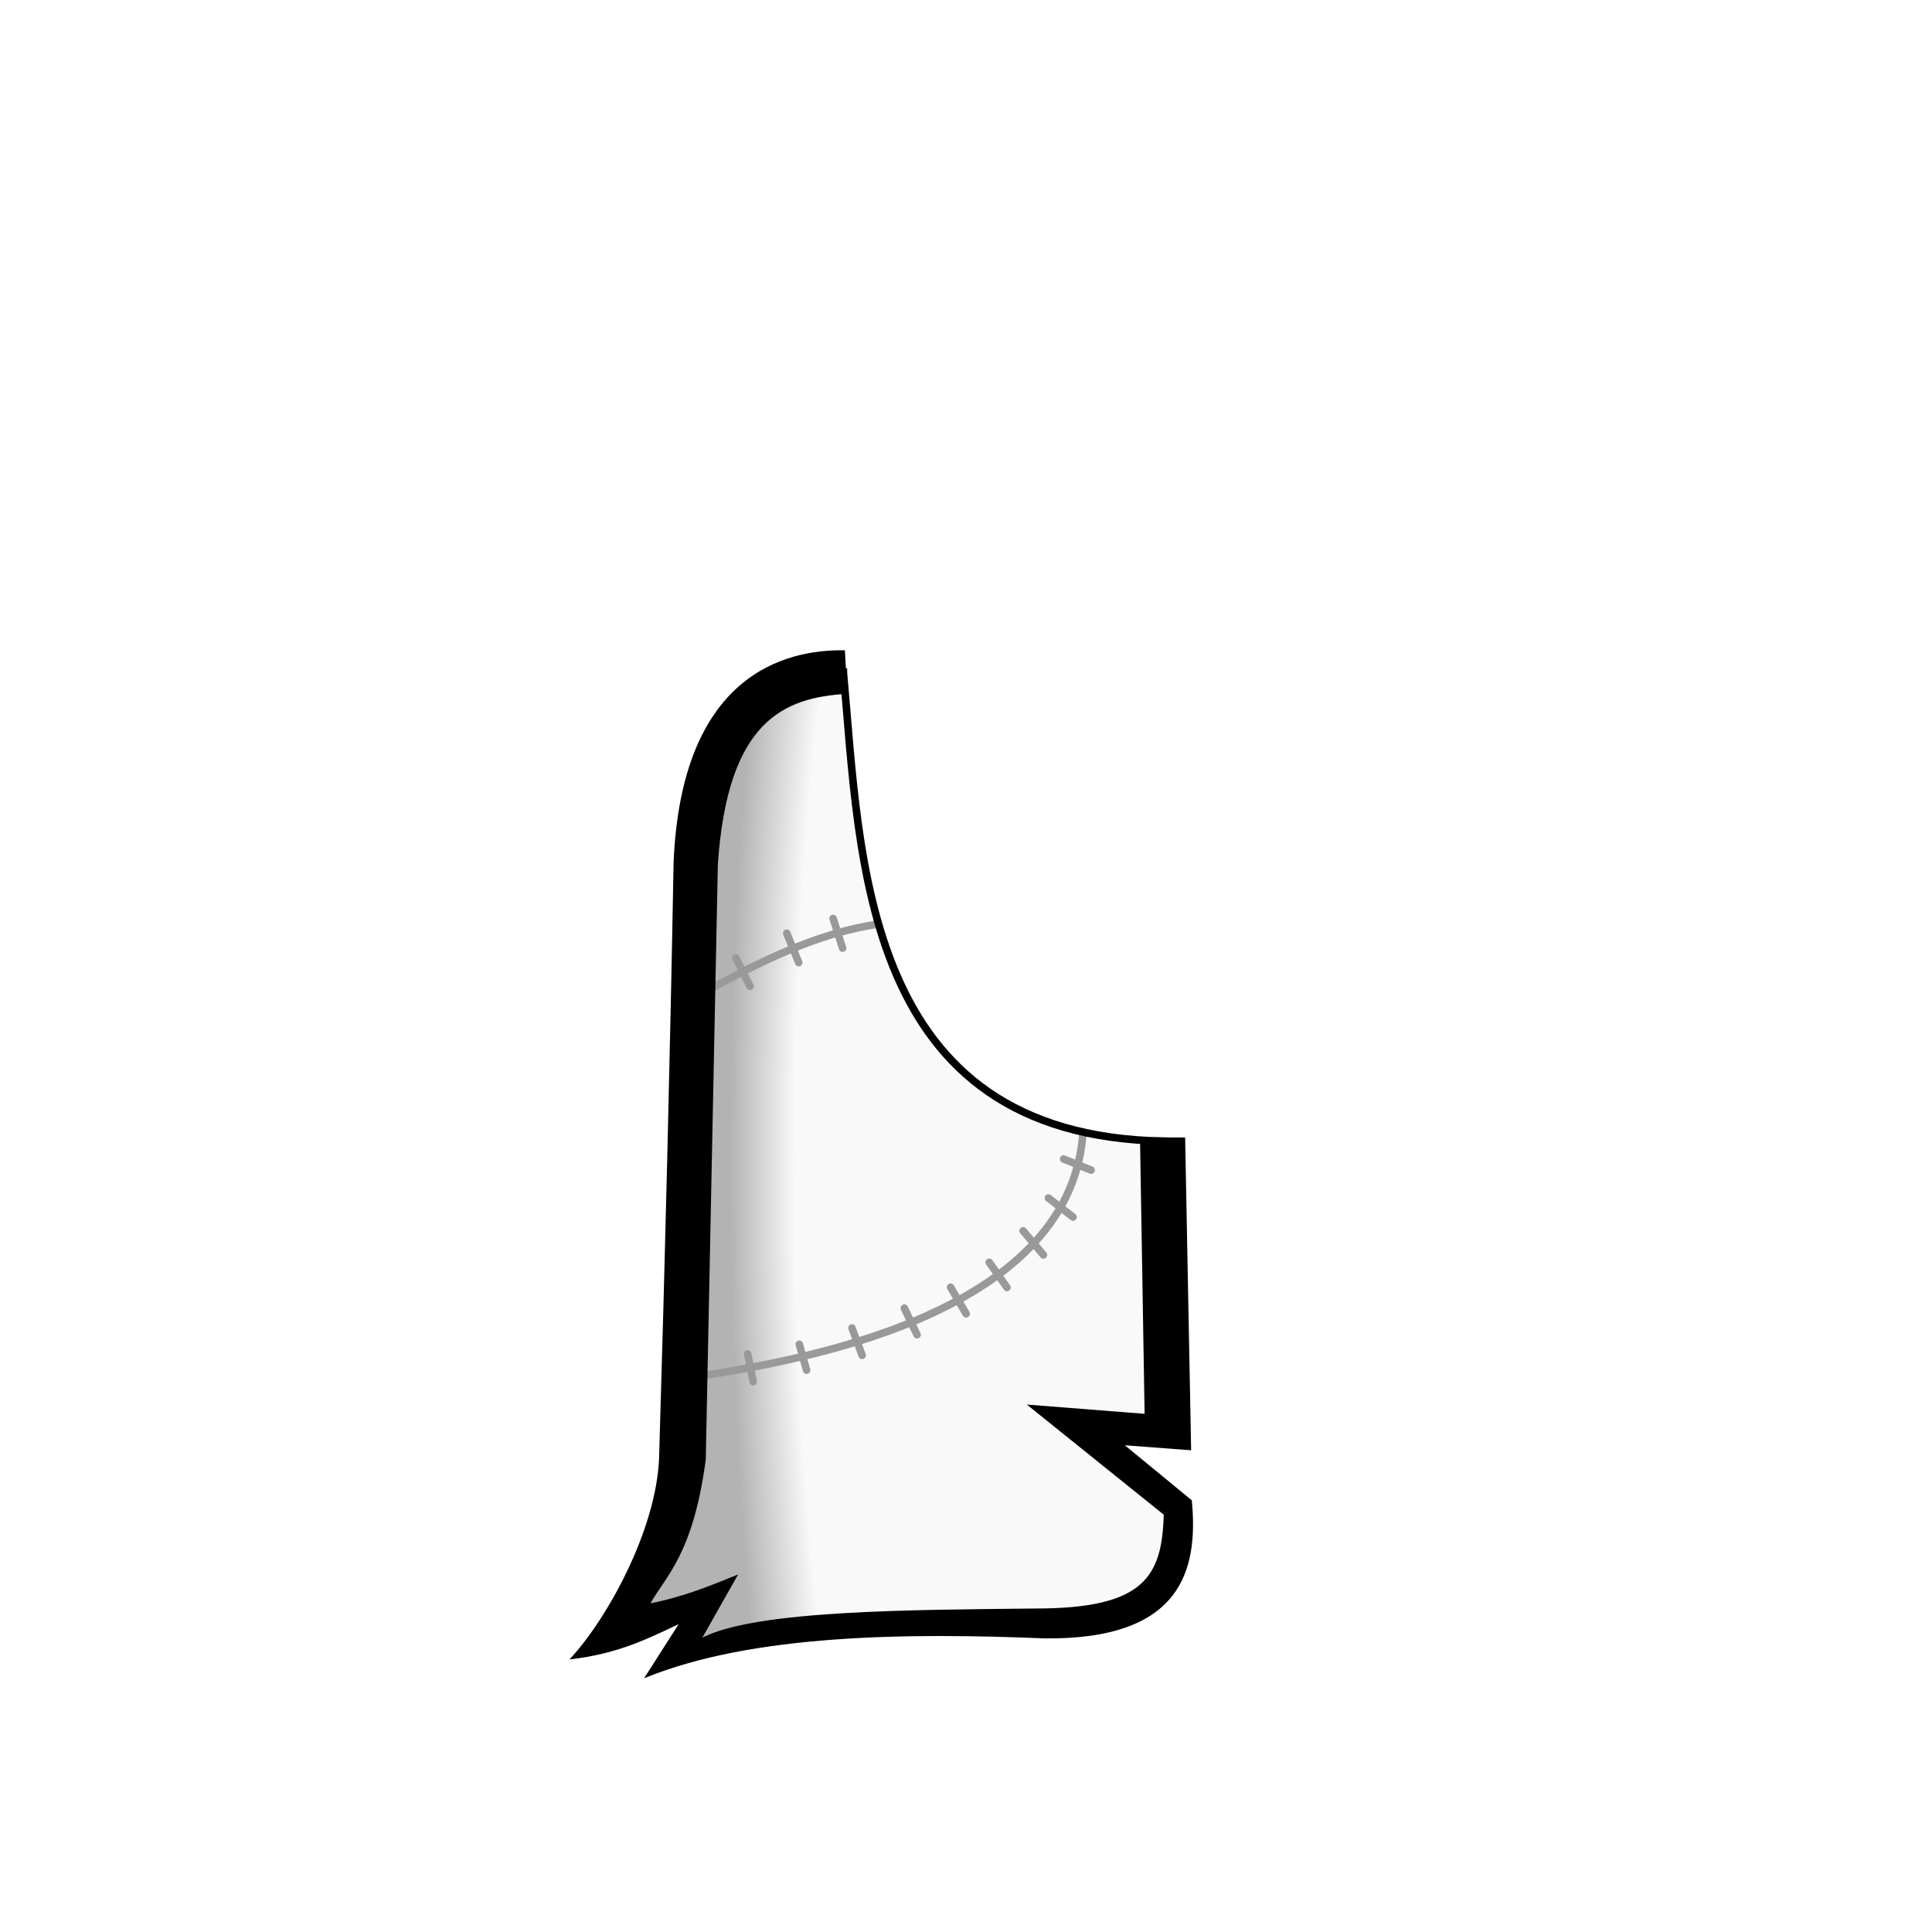
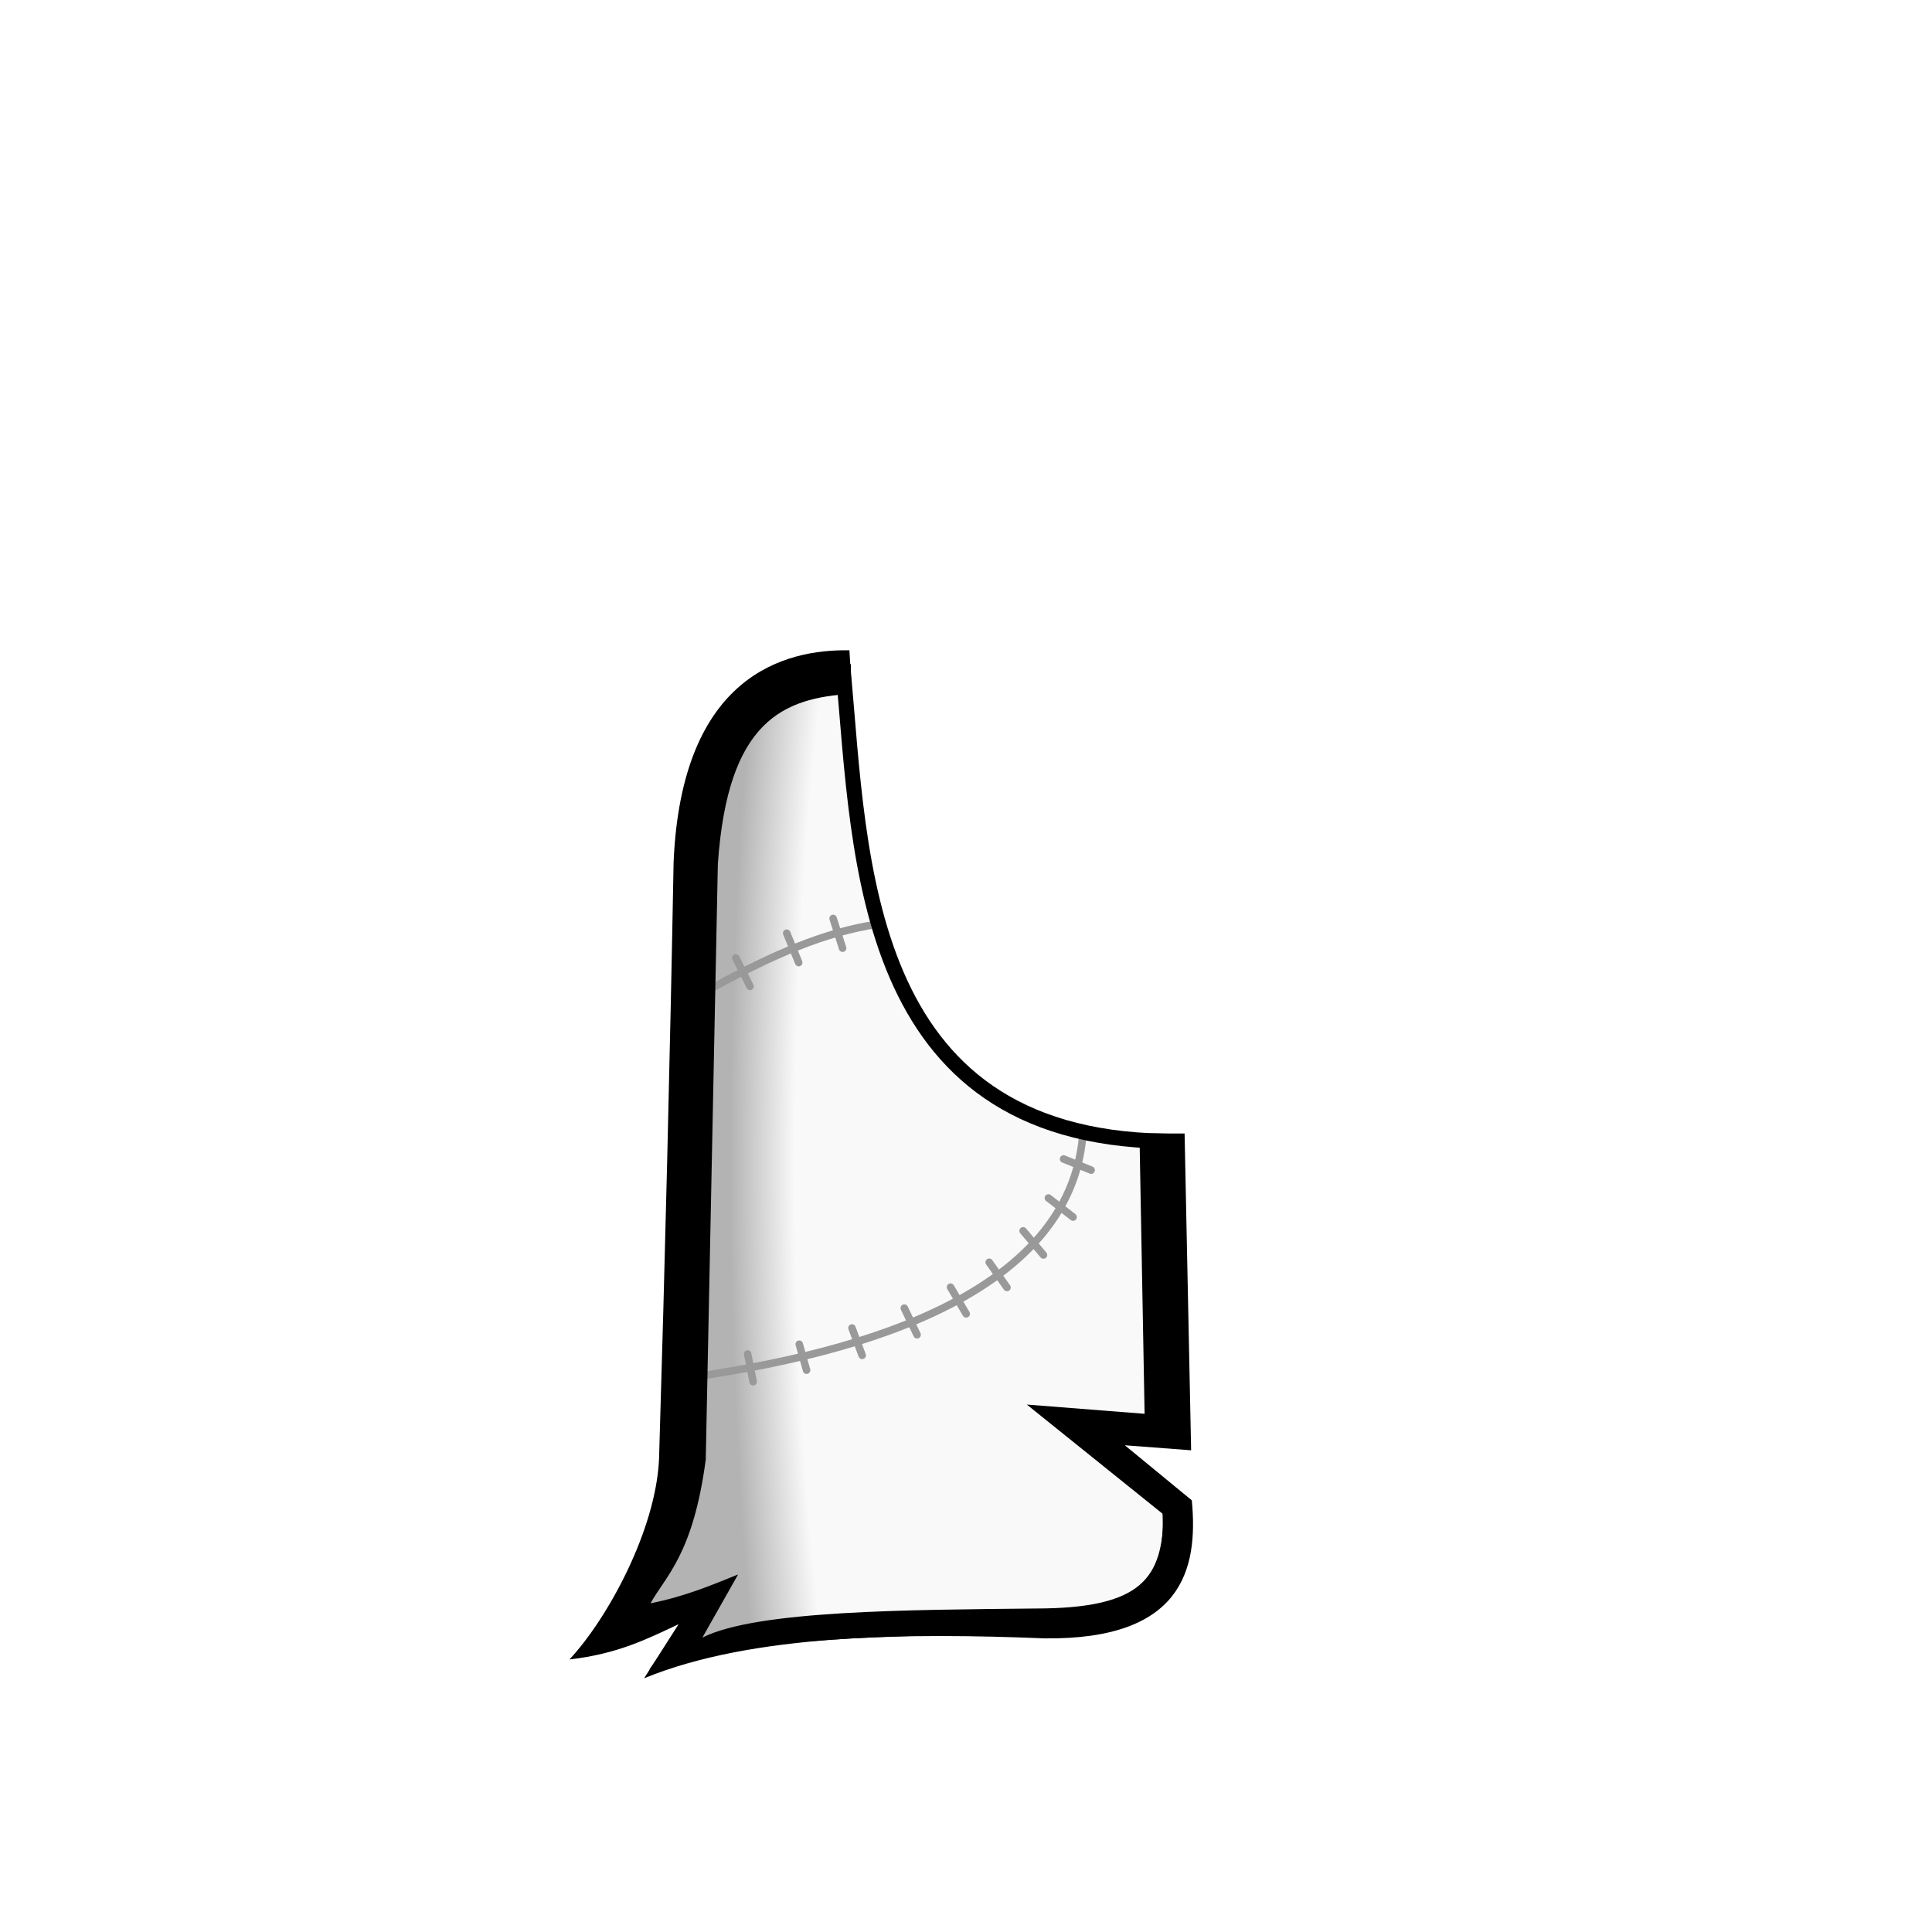
<svg xmlns="http://www.w3.org/2000/svg" xmlns:xlink="http://www.w3.org/1999/xlink" width="1280" height="1280" viewBox="0 0 338.667 338.667" version="1.1" id="svg5">
  <defs id="defs2">
    <linearGradient id="linearGradient18607">
      <stop style="stop-color:#f9f9f9;stop-opacity:1" offset="0" id="stop18603" />
      <stop style="stop-color:#f9f9f9;stop-opacity:1" offset="0.8" id="stop18803" />
      <stop style="stop-color:#b3b3b3;stop-opacity:1" offset="1" id="stop18605" />
    </linearGradient>
    <radialGradient xlink:href="#linearGradient18607" id="radialGradient18609" cx="138.334" cy="204.131" fx="138.334" fy="204.131" r="50.515" gradientTransform="matrix(-1.123586,0,1.3299541e-8,-4.660661,340.1645,1155.515)" gradientUnits="userSpaceOnUse" />
  </defs>
  <g id="layer1" style="display:none">
    <path id="rect883-0" style="display:inline;fill:#ff0000;fill-opacity:1;stroke:#0000ff;stroke-width:7.938;stroke-linecap:round;stroke-linejoin:round;stroke-miterlimit:4;stroke-dasharray:none" d="m 147.837,117.841 c -16.718,0 -25.438,12.208 -25.915,36.921 l -2.176,112.763 c -0.162,8.4 5.076,14.622 13.406,14.622 h 29.259 29.259 c 8.331,0 13.568,-6.222 13.406,-14.622 L 202.9,154.762 c -0.477,-24.714 -9.197,-36.921 -25.915,-36.921 h -14.574 z" />
  </g>
  <g id="layer2" style="display:inline">
    <path style="display:inline;fill:url(#radialGradient18609);stroke:#000000;stroke-width:0;stroke-linecap:butt;stroke-linejoin:miter;stroke-miterlimit:4;stroke-dasharray:none;stroke-opacity:1;fill-opacity:1" d="m 147.837,117.841 c -11.885,0.885 -22.68,4.723 -25.368,30.541 -3.829,46.428 9.574,105.954 -18.355,139.621 l 19.648,-6.924 -6.705,9.343 c 20.596,-5.588 42.977,-4.568 65.921,-5.795 18.529,1.705 23.131,-8.193 22.009,-21.167 l -18.081,-14.234 17.696,1.814 -0.605,-50.999 c -52.948,-0.941 -53.163,-49.274 -56.16,-82.199 z" id="path1169" />
    <path style="display:inline;fill:none;stroke:#999999;stroke-width:1.323;stroke-linecap:round;stroke-linejoin:miter;stroke-miterlimit:4;stroke-dasharray:none;stroke-opacity:1" d="m 131.052,237.345 0.966,4.861" id="path15889-5" />
    <path style="display:inline;fill:none;stroke:#999999;stroke-width:1.323;stroke-linecap:round;stroke-linejoin:miter;stroke-miterlimit:4;stroke-dasharray:none;stroke-opacity:1" d="m 140.103,235.636 1.283,4.544" id="path15889-8" />
    <path style="display:inline;fill:none;stroke:#999999;stroke-width:1.323;stroke-linecap:round;stroke-linejoin:miter;stroke-miterlimit:4;stroke-dasharray:none;stroke-opacity:1" d="m 149.345,232.788 1.789,4.797" id="path15889-6" />
    <path style="display:inline;fill:none;stroke:#999999;stroke-width:1.323;stroke-linecap:round;stroke-linejoin:miter;stroke-miterlimit:4;stroke-dasharray:none;stroke-opacity:1" d="m 146.04,161.001 1.661,5.207" id="path15889-9" />
    <path style="display:inline;fill:none;stroke:#999999;stroke-width:1.323;stroke-linecap:round;stroke-linejoin:miter;stroke-miterlimit:4;stroke-dasharray:none;stroke-opacity:1" d="m 137.906,163.584 2.101,5.152" id="path15889-4" />
    <path style="fill:none;stroke:#999999;stroke-width:1.323;stroke-linecap:round;stroke-linejoin:miter;stroke-miterlimit:4;stroke-dasharray:none;stroke-opacity:1" d="m 124.895,173.159 c 10.712,-5.909 19.772,-9.763 28.838,-11.144" id="path14698" />
    <path style="display:inline;fill:none;stroke:#999999;stroke-width:1.323;stroke-linecap:round;stroke-linejoin:miter;stroke-miterlimit:4;stroke-dasharray:none;stroke-opacity:1" d="m 121.68,241.388 c 16.968,-2.672 65.532,-10.309 68.132,-42.469" id="path14698-7" />
    <path style="display:inline;fill:none;stroke:#999999;stroke-width:1.323;stroke-linecap:round;stroke-linejoin:miter;stroke-miterlimit:4;stroke-dasharray:none;stroke-opacity:1" d="m 166.625,225.635 2.739,4.671" id="path15889-7" />
    <path style="display:inline;fill:none;stroke:#999999;stroke-width:1.323;stroke-linecap:round;stroke-linejoin:miter;stroke-miterlimit:4;stroke-dasharray:none;stroke-opacity:1" d="m 173.398,221.267 3.118,4.418" id="path15889-87" />
    <path style="display:inline;fill:none;stroke:#999999;stroke-width:1.323;stroke-linecap:round;stroke-linejoin:miter;stroke-miterlimit:4;stroke-dasharray:none;stroke-opacity:1" d="m 179.349,215.76 3.561,4.228" id="path15889-59" />
    <path style="display:inline;fill:none;stroke:#999999;stroke-width:1.323;stroke-linecap:round;stroke-linejoin:miter;stroke-miterlimit:4;stroke-dasharray:none;stroke-opacity:1" d="m 183.779,210 4.321,3.342" id="path15889-88" />
    <path style="display:inline;fill:none;stroke:#999999;stroke-width:1.323;stroke-linecap:round;stroke-linejoin:miter;stroke-miterlimit:4;stroke-dasharray:none;stroke-opacity:1" d="m 186.438,203.164 4.827,1.949" id="path15889-47" />
    <path style="display:inline;fill:none;stroke:#999999;stroke-width:1.323;stroke-linecap:round;stroke-linejoin:miter;stroke-miterlimit:4;stroke-dasharray:none;stroke-opacity:1" d="m 158.523,229.306 2.232,4.671" id="path15889-2" />
-     <path style="display:inline;fill:none;stroke:#000000;stroke-width:1.323;stroke-linecap:butt;stroke-linejoin:miter;stroke-miterlimit:4;stroke-dasharray:none;stroke-opacity:1" d="m 147.837,117.841 c -11.885,0.885 -22.68,4.723 -25.368,30.541 -3.829,46.428 9.574,105.954 -18.355,139.621 l 19.648,-6.924 -6.705,9.343 c 20.596,-5.588 42.977,-4.568 65.921,-5.795 18.529,1.705 23.131,-8.193 22.009,-21.167 l -18.081,-14.234 17.696,1.814 -0.605,-50.999 c -52.948,-0.941 -53.163,-49.274 -56.16,-82.199 z" id="path1169-6" />
-     <path style="fill:#000000;stroke:#000000;stroke-width:0;stroke-linecap:butt;stroke-linejoin:miter;stroke-miterlimit:4;stroke-dasharray:none;stroke-opacity:1" d="m 148.519,121.618 -0.411,-7.625 c -10.581,-0.191 -28.664,4.335 -30.031,37.191 -0.611,33.644 -1.53,70.863 -2.547,104.497 -0.544,12.651 -9.152,28.206 -15.702,35.207 8.463,-0.959 13.727,-3.636 19.126,-6.175 l -6.049,9.48 c 19.045,-7.837 46.691,-7.953 70.223,-6.996 24.053,0.264 26.951,-12.009 25.789,-24.201 l -11.743,-9.65 11.624,0.88 -1.051,-54.833 -7.913,-0.012 0.808,48.452 -20.646,-1.622 24.001,19.301 c -0.314,10.897 -3.437,16.449 -22.498,16.449 -21.938,0.248 -48.798,0.272 -58.372,5.097 l 6.258,-11.066 c -4.641,1.868 -9.117,3.797 -15.359,5.065 2.605,-4.722 7.472,-8.501 9.688,-25.198 l 2.122,-104.401 c 1.73,-25.14 11.539,-29.177 22.683,-29.841 z" id="path6033" />
+     <path style="display:inline;fill:none;stroke:#000000;stroke-width:2.646;stroke-linecap:butt;stroke-linejoin:miter;stroke-miterlimit:4;stroke-dasharray:none;stroke-opacity:1" d="m 147.837,117.841 c -11.885,0.885 -22.68,4.723 -25.368,30.541 -3.829,46.428 9.574,105.954 -18.355,139.621 l 19.648,-6.924 -6.705,9.343 c 20.596,-5.588 42.977,-4.568 65.921,-5.795 18.529,1.705 23.131,-8.193 22.009,-21.167 l -18.081,-14.234 17.696,1.814 -0.605,-50.999 c -52.948,-0.941 -53.163,-49.274 -56.16,-82.199 z" id="path1169-6" />
+     <path style="fill:#000000;stroke:#000000;stroke-width:0;stroke-linecap:butt;stroke-linejoin:miter;stroke-miterlimit:4;stroke-dasharray:none;stroke-opacity:1" d="m 148.899,113.993 c -11.279,-0.203 -29.455,4.335 -30.823,37.191 -0.611,33.644 -1.53,70.863 -2.547,104.497 -0.544,12.651 -9.152,28.206 -15.702,35.207 8.463,-0.959 13.727,-3.636 19.126,-6.175 l -6.049,9.48 c 19.045,-7.837 46.691,-7.953 70.223,-6.996 24.053,0.264 26.951,-12.009 25.789,-24.201 l -11.743,-9.65 11.624,0.88 -1.146,-55.53 -7.913,-0.012 0.903,49.148 -20.646,-1.622 24.001,19.301 c -0.314,10.897 -3.437,16.449 -22.498,16.449 -21.938,0.248 -48.798,0.272 -58.372,5.097 l 6.258,-11.066 c -4.641,1.868 -9.117,3.797 -15.359,5.065 2.605,-4.722 7.472,-8.501 9.688,-25.198 l 2.122,-104.401 c 1.73,-25.14 11.426,-29.121 23.508,-29.841 z" id="path6033" />
    <path style="fill:none;stroke:#999999;stroke-width:1.323;stroke-linecap:round;stroke-linejoin:miter;stroke-miterlimit:4;stroke-dasharray:none;stroke-opacity:1" d="m 128.98,167.914 2.485,4.987" id="path15889" />
  </g>
</svg>
